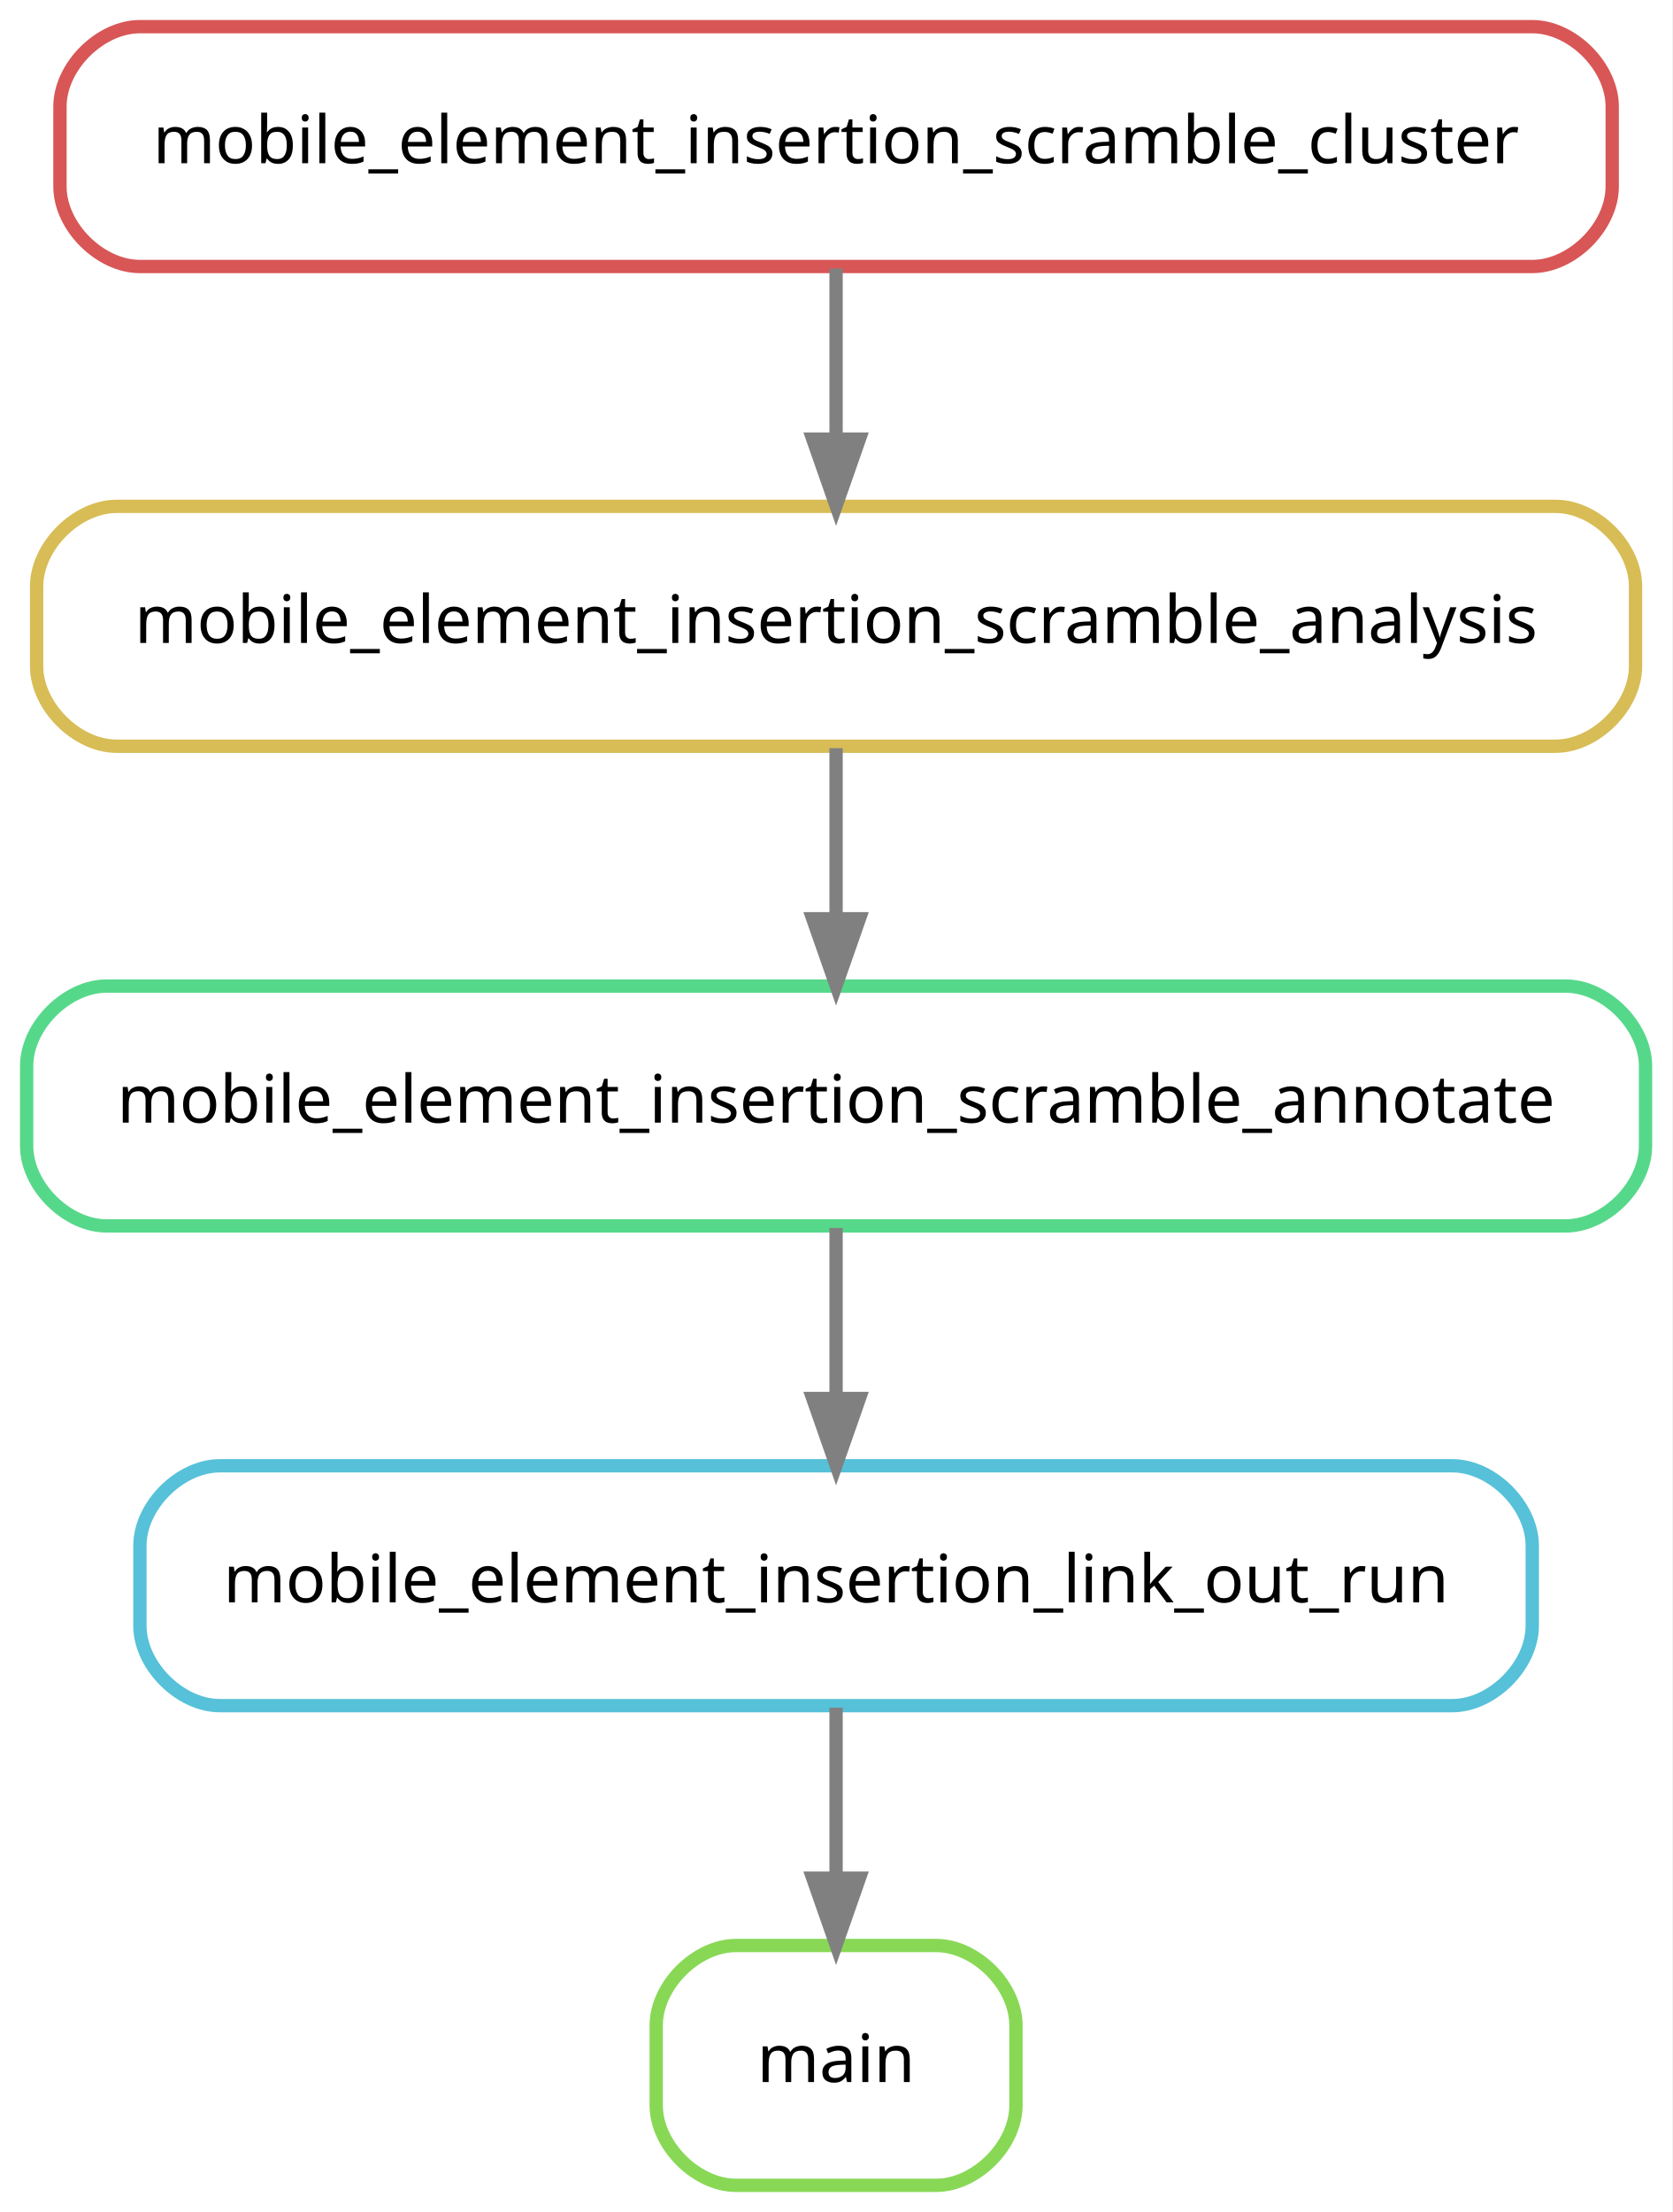
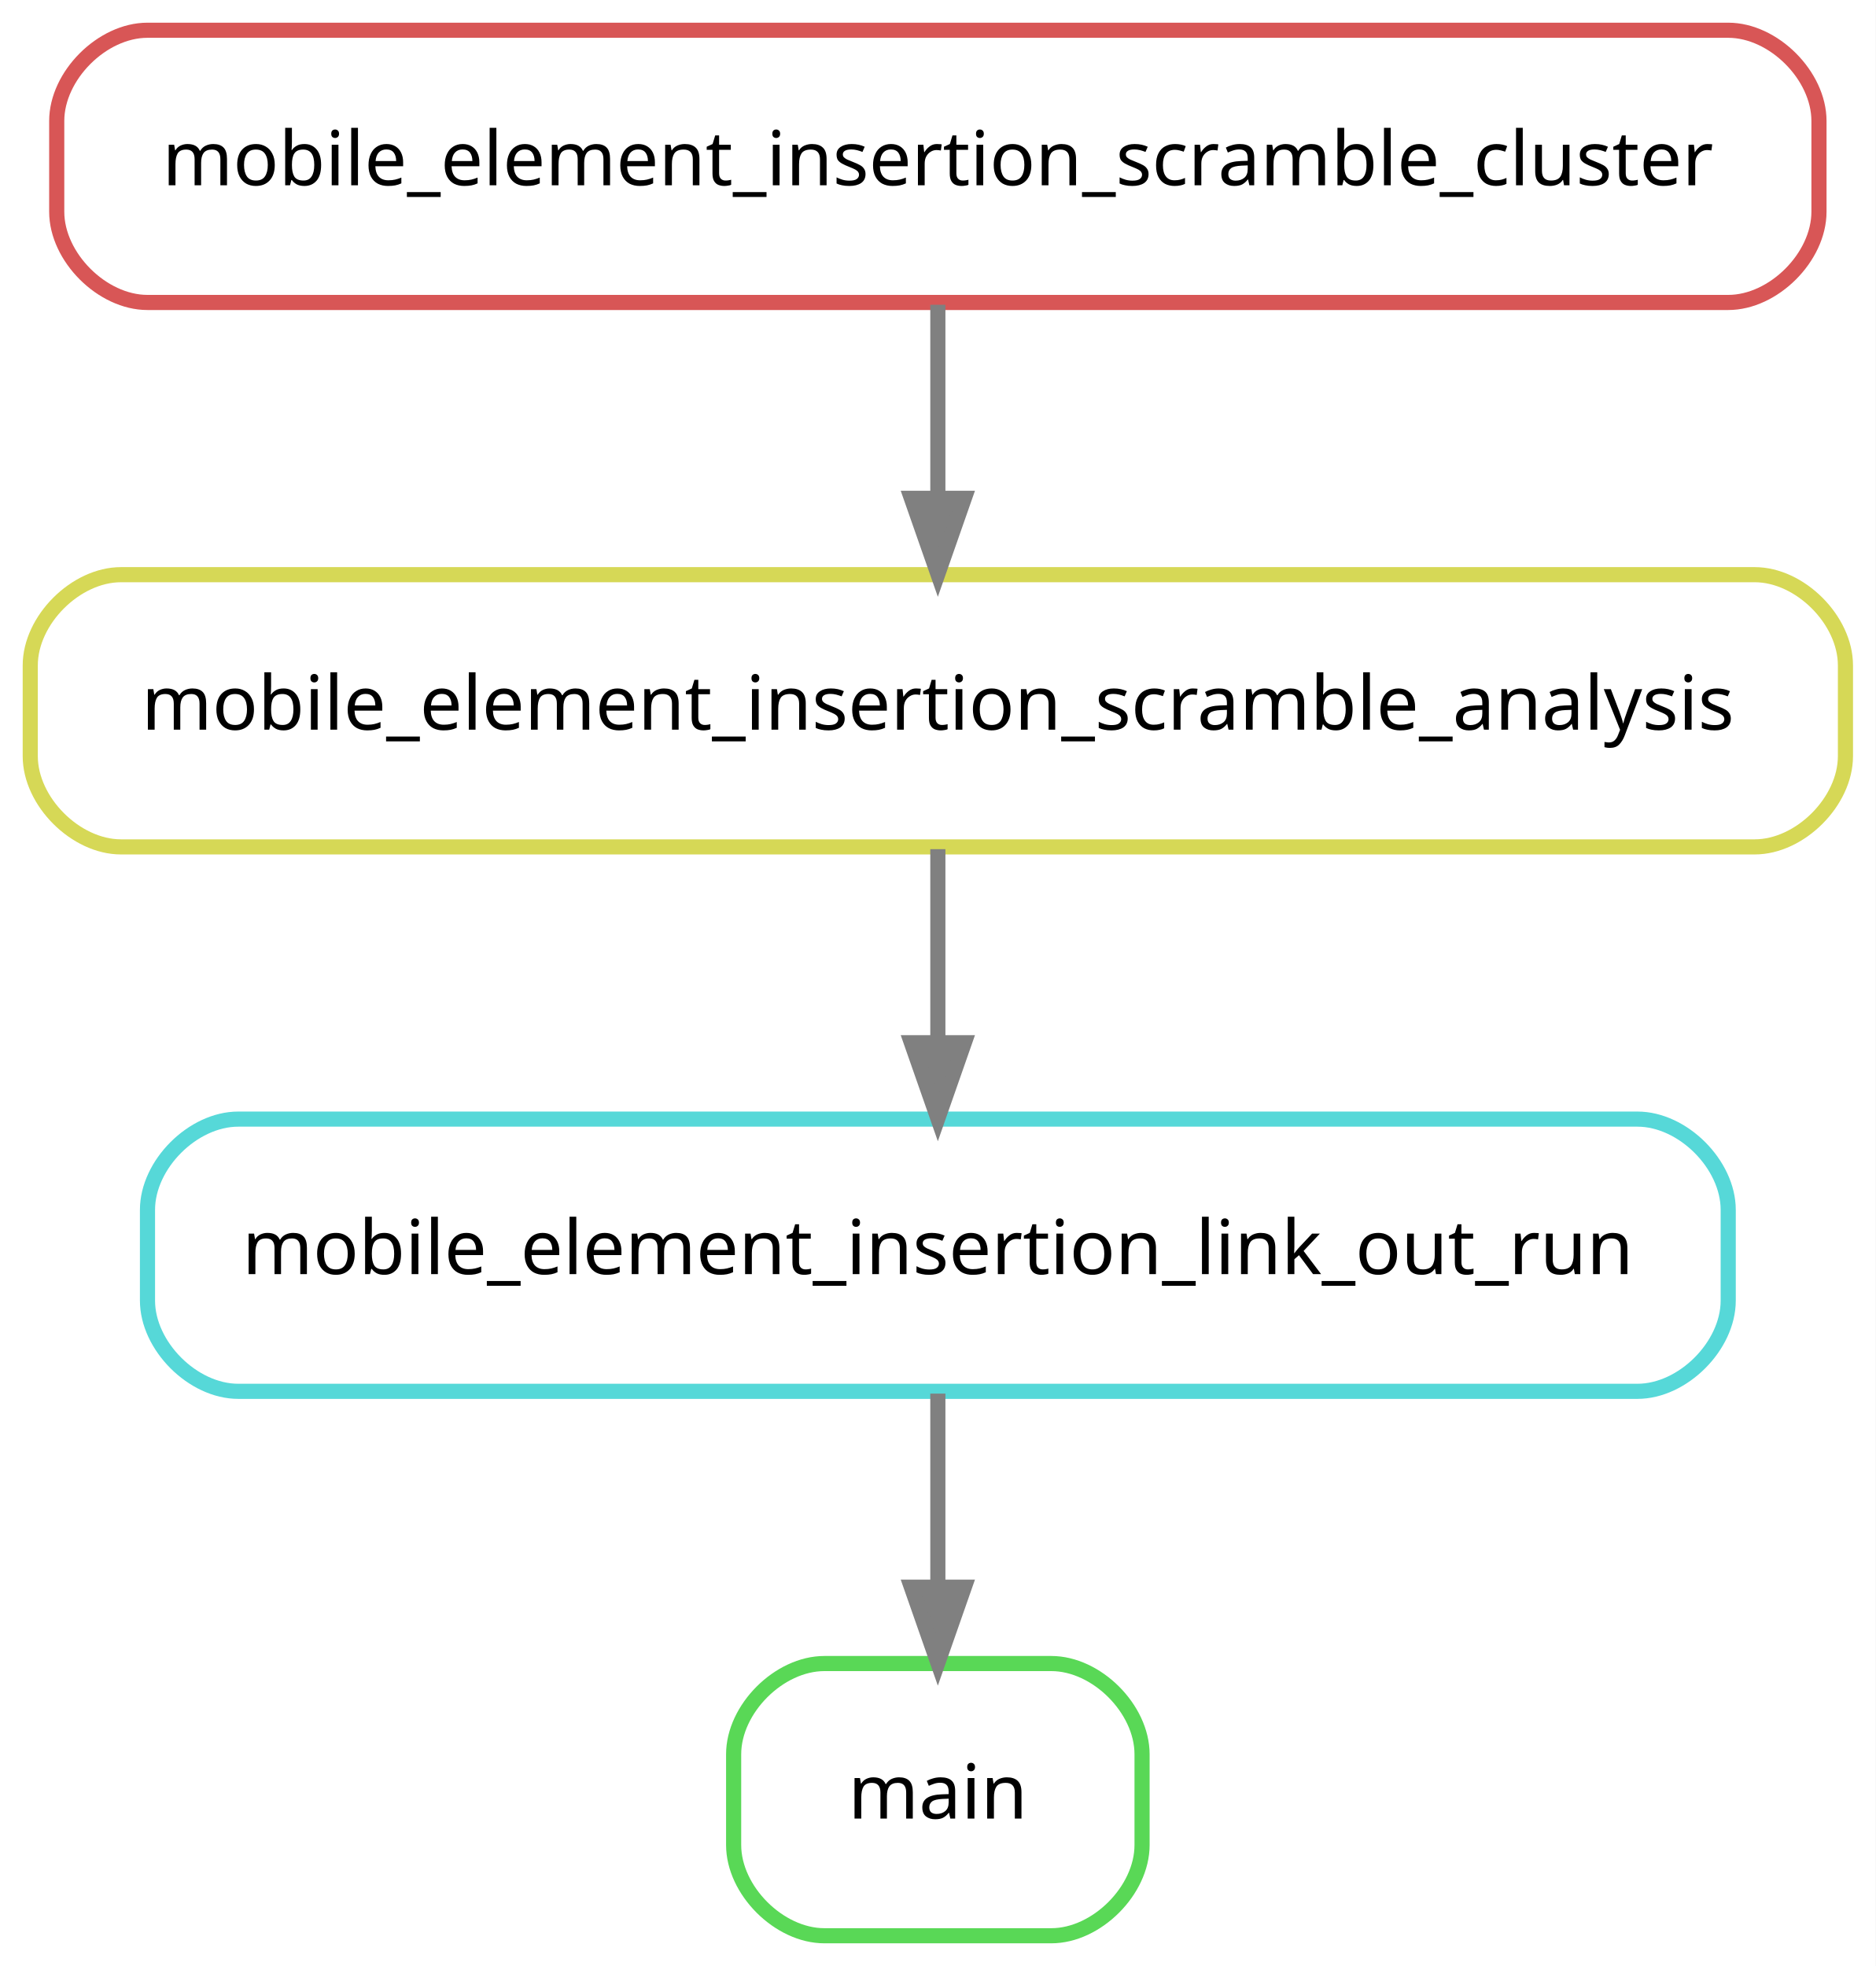
- <svg xmlns="http://www.w3.org/2000/svg" width="251pt" height="332pt" viewBox="0.00 0.00 251.00 332.00">
-   <g id="graph0" class="graph" transform="scale(1 1) rotate(0) translate(4 328)">
-     <polygon fill="white" stroke="transparent" points="-4,4 -4,-328 247,-328 247,4 -4,4" />
+ <svg xmlns="http://www.w3.org/2000/svg" width="248pt" height="260pt" viewBox="0.00 0.00 248.00 260.00">
+   <g id="graph0" class="graph" transform="scale(1 1) rotate(0) translate(4 256)">
+     <polygon fill="white" stroke="transparent" points="-4,4 -4,-256 244,-256 244,4 -4,4" />
    <g id="node1" class="node">
-       <path fill="none" stroke="#88d856" stroke-width="2" d="M136.5,-36C136.5,-36 106.5,-36 106.5,-36 100.5,-36 94.5,-30 94.5,-24 94.5,-24 94.5,-12 94.5,-12 94.5,-6 100.5,0 106.5,0 106.5,0 136.5,0 136.5,0 142.5,0 148.5,-6 148.5,-12 148.5,-12 148.5,-24 148.5,-24 148.5,-30 142.5,-36 136.5,-36" />
-       <text text-anchor="middle" x="121.5" y="-15.5" font-family="sans" font-size="10.00">main</text>
+       <path fill="none" stroke="#59d856" stroke-width="2" d="M135,-36C135,-36 105,-36 105,-36 99,-36 93,-30 93,-24 93,-24 93,-12 93,-12 93,-6 99,0 105,0 105,0 135,0 135,0 141,0 147,-6 147,-12 147,-12 147,-24 147,-24 147,-30 141,-36 135,-36" />
+       <text text-anchor="middle" x="120" y="-15.5" font-family="sans" font-size="10.00">main</text>
    </g>
    <g id="node2" class="node">
-       <path fill="none" stroke="#56c1d8" stroke-width="2" d="M214,-108C214,-108 29,-108 29,-108 23,-108 17,-102 17,-96 17,-96 17,-84 17,-84 17,-78 23,-72 29,-72 29,-72 214,-72 214,-72 220,-72 226,-78 226,-84 226,-84 226,-96 226,-96 226,-102 220,-108 214,-108" />
-       <text text-anchor="middle" x="121.5" y="-87.5" font-family="sans" font-size="10.00">mobile_element_insertion_link_out_run</text>
+       <path fill="none" stroke="#56d8d8" stroke-width="2" d="M212.5,-108C212.5,-108 27.5,-108 27.5,-108 21.5,-108 15.5,-102 15.5,-96 15.5,-96 15.5,-84 15.5,-84 15.5,-78 21.5,-72 27.5,-72 27.5,-72 212.5,-72 212.5,-72 218.5,-72 224.5,-78 224.5,-84 224.5,-84 224.5,-96 224.5,-96 224.5,-102 218.5,-108 212.5,-108" />
+       <text text-anchor="middle" x="120" y="-87.5" font-family="sans" font-size="10.00">mobile_element_insertion_link_out_run</text>
    </g>
    <g id="edge1" class="edge">
-       <path fill="none" stroke="grey" stroke-width="2" d="M121.5,-71.7C121.5,-63.98 121.5,-54.71 121.5,-46.11" />
-       <polygon fill="grey" stroke="grey" stroke-width="2" points="125,-46.1 121.5,-36.1 118,-46.1 125,-46.1" />
+       <path fill="none" stroke="grey" stroke-width="2" d="M120,-71.7C120,-63.98 120,-54.71 120,-46.11" />
+       <polygon fill="grey" stroke="grey" stroke-width="2" points="123.5,-46.1 120,-36.1 116.5,-46.1 123.5,-46.1" />
    </g>
    <g id="node3" class="node">
-       <path fill="none" stroke="#56d88a" stroke-width="2" d="M231,-180C231,-180 12,-180 12,-180 6,-180 0,-174 0,-168 0,-168 0,-156 0,-156 0,-150 6,-144 12,-144 12,-144 231,-144 231,-144 237,-144 243,-150 243,-156 243,-156 243,-168 243,-168 243,-174 237,-180 231,-180" />
-       <text text-anchor="middle" x="121.5" y="-159.5" font-family="sans" font-size="10.00">mobile_element_insertion_scramble_annotate</text>
+       <path fill="none" stroke="#d6d856" stroke-width="2" d="M228,-180C228,-180 12,-180 12,-180 6,-180 0,-174 0,-168 0,-168 0,-156 0,-156 0,-150 6,-144 12,-144 12,-144 228,-144 228,-144 234,-144 240,-150 240,-156 240,-156 240,-168 240,-168 240,-174 234,-180 228,-180" />
+       <text text-anchor="middle" x="120" y="-159.5" font-family="sans" font-size="10.00">mobile_element_insertion_scramble_analysis</text>
    </g>
    <g id="edge2" class="edge">
-       <path fill="none" stroke="grey" stroke-width="2" d="M121.5,-143.7C121.5,-135.98 121.5,-126.71 121.5,-118.11" />
-       <polygon fill="grey" stroke="grey" stroke-width="2" points="125,-118.1 121.5,-108.1 118,-118.1 125,-118.1" />
+       <path fill="none" stroke="grey" stroke-width="2" d="M120,-143.7C120,-135.98 120,-126.71 120,-118.11" />
+       <polygon fill="grey" stroke="grey" stroke-width="2" points="123.5,-118.1 120,-108.1 116.5,-118.1 123.5,-118.1" />
    </g>
    <g id="node4" class="node">
-       <path fill="none" stroke="#d8bc56" stroke-width="2" d="M229.5,-252C229.5,-252 13.5,-252 13.5,-252 7.5,-252 1.5,-246 1.5,-240 1.5,-240 1.5,-228 1.5,-228 1.5,-222 7.5,-216 13.5,-216 13.5,-216 229.5,-216 229.5,-216 235.5,-216 241.5,-222 241.5,-228 241.5,-228 241.5,-240 241.5,-240 241.5,-246 235.5,-252 229.5,-252" />
-       <text text-anchor="middle" x="121.5" y="-231.5" font-family="sans" font-size="10.00">mobile_element_insertion_scramble_analysis</text>
+       <path fill="none" stroke="#d85656" stroke-width="2" d="M224.5,-252C224.5,-252 15.5,-252 15.5,-252 9.5,-252 3.5,-246 3.5,-240 3.5,-240 3.5,-228 3.5,-228 3.5,-222 9.5,-216 15.5,-216 15.5,-216 224.5,-216 224.5,-216 230.5,-216 236.5,-222 236.5,-228 236.5,-228 236.5,-240 236.5,-240 236.5,-246 230.5,-252 224.5,-252" />
+       <text text-anchor="middle" x="120" y="-231.5" font-family="sans" font-size="10.00">mobile_element_insertion_scramble_cluster</text>
    </g>
    <g id="edge3" class="edge">
-       <path fill="none" stroke="grey" stroke-width="2" d="M121.5,-215.7C121.5,-207.98 121.5,-198.71 121.5,-190.11" />
-       <polygon fill="grey" stroke="grey" stroke-width="2" points="125,-190.1 121.5,-180.1 118,-190.1 125,-190.1" />
-     </g>
-     <g id="node5" class="node">
-       <path fill="none" stroke="#d85656" stroke-width="2" d="M226,-324C226,-324 17,-324 17,-324 11,-324 5,-318 5,-312 5,-312 5,-300 5,-300 5,-294 11,-288 17,-288 17,-288 226,-288 226,-288 232,-288 238,-294 238,-300 238,-300 238,-312 238,-312 238,-318 232,-324 226,-324" />
-       <text text-anchor="middle" x="121.5" y="-303.5" font-family="sans" font-size="10.00">mobile_element_insertion_scramble_cluster</text>
-     </g>
-     <g id="edge4" class="edge">
-       <path fill="none" stroke="grey" stroke-width="2" d="M121.5,-287.7C121.5,-279.98 121.5,-270.71 121.5,-262.11" />
-       <polygon fill="grey" stroke="grey" stroke-width="2" points="125,-262.1 121.5,-252.1 118,-262.1 125,-262.1" />
+       <path fill="none" stroke="grey" stroke-width="2" d="M120,-215.7C120,-207.98 120,-198.71 120,-190.11" />
+       <polygon fill="grey" stroke="grey" stroke-width="2" points="123.5,-190.1 120,-180.1 116.5,-190.1 123.5,-190.1" />
    </g>
  </g>
</svg>
